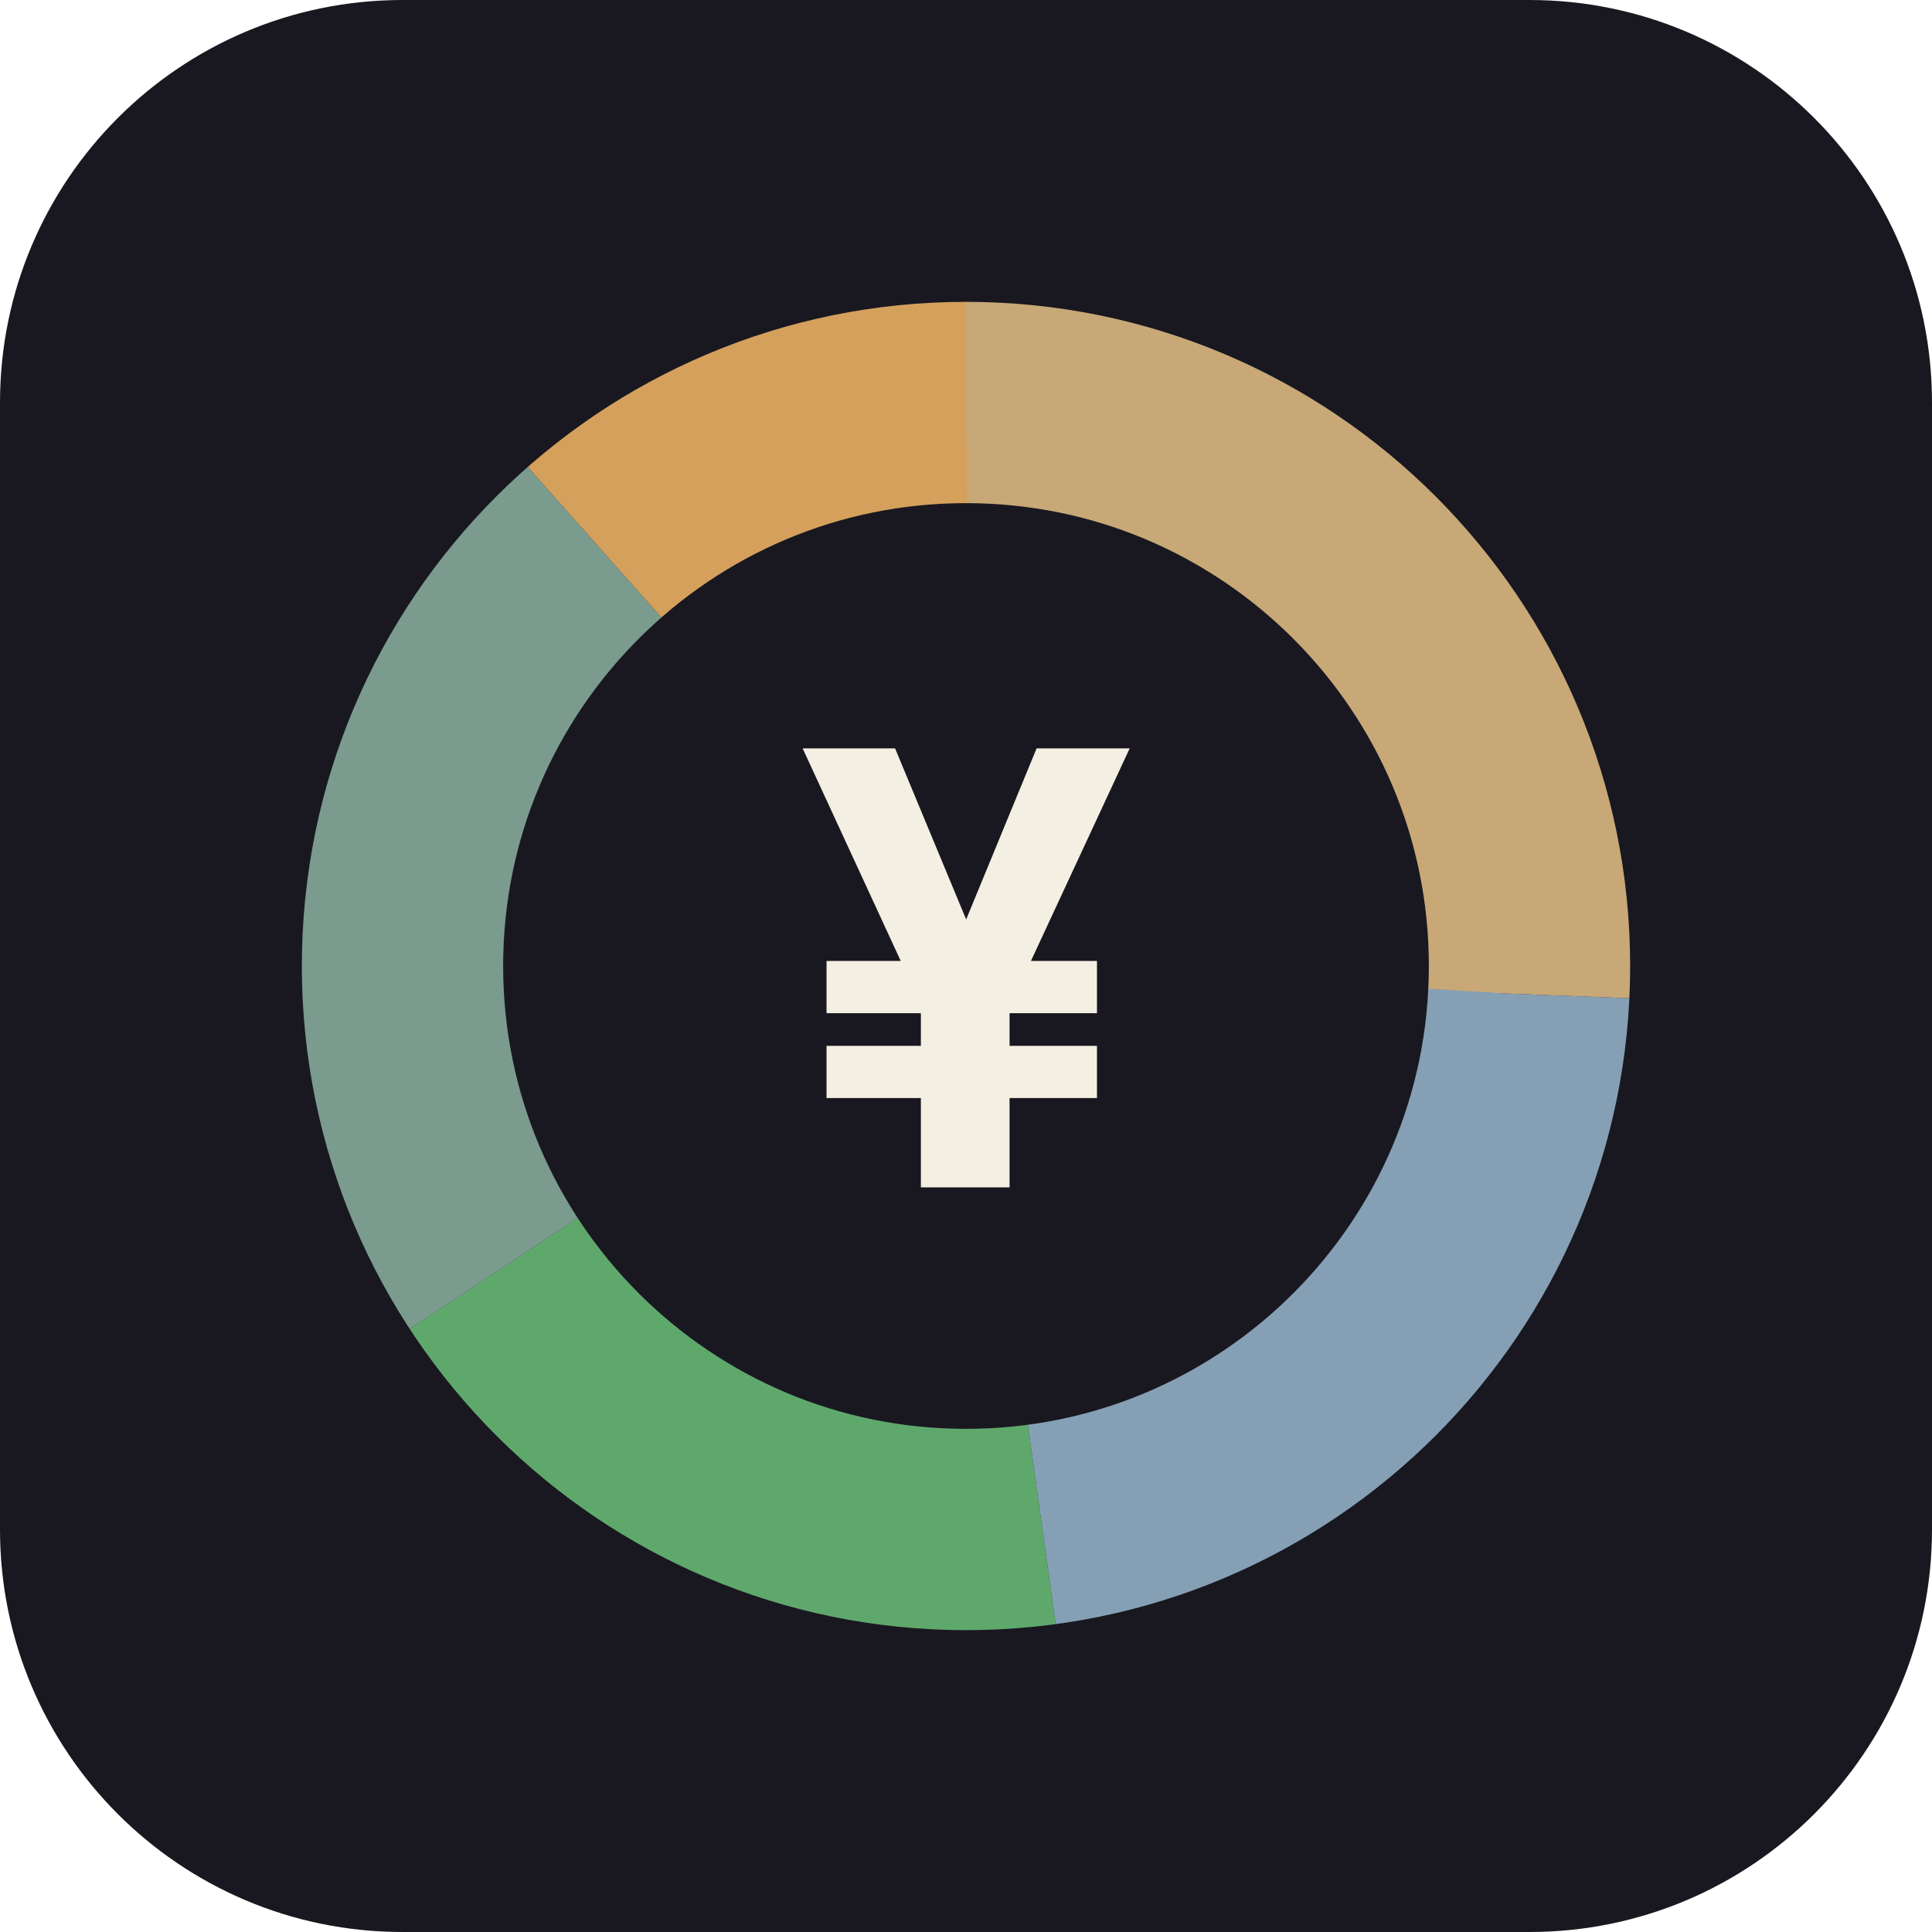
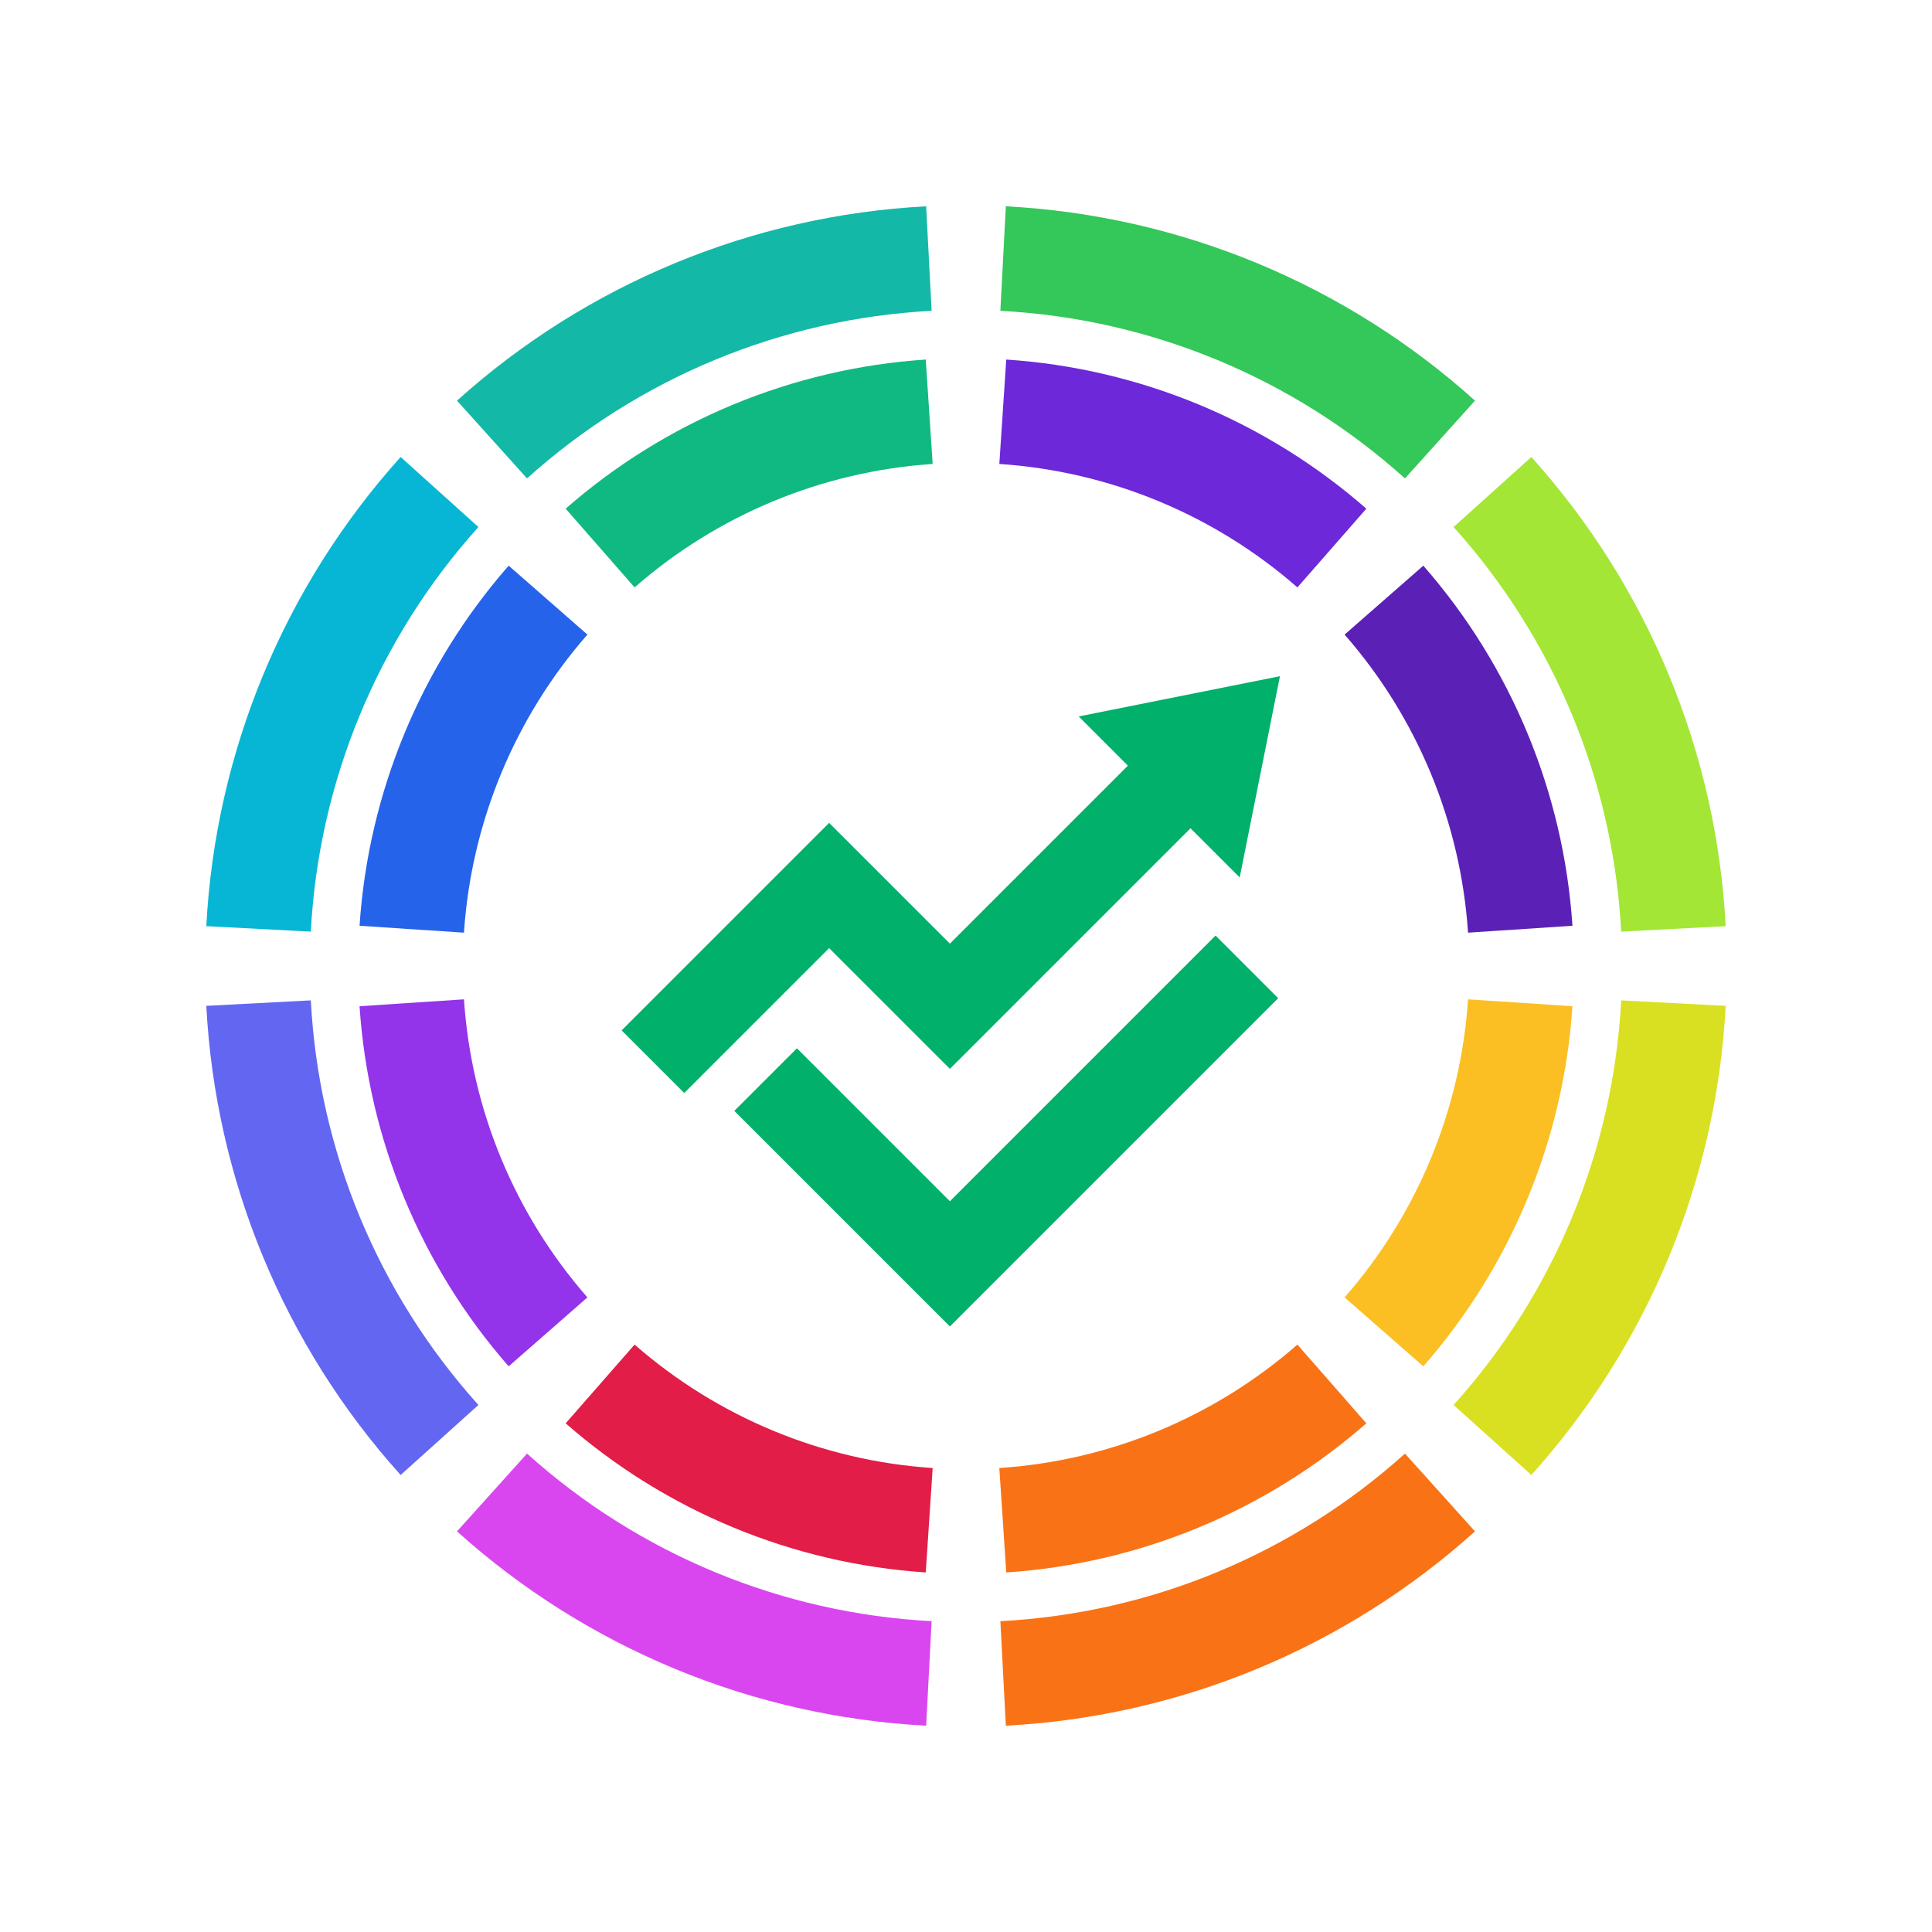
- <svg xmlns="http://www.w3.org/2000/svg" viewBox="0 0 48 48">
-   <rect width="48" height="48" rx="10" fill="#191820" />
-   <g transform="translate(24 24)">
-     <circle r="14" fill="none" stroke="#2d2c38" stroke-width="5" />
-     <circle r="14" fill="none" stroke="#c8a876" stroke-width="5" stroke-dasharray="22.7 87.96" transform="rotate(-90)" />
-     <circle r="14" fill="none" stroke="#85a0b4" stroke-width="5" stroke-dasharray="19.4 87.96" stroke-dashoffset="-22.7" transform="rotate(-90)" />
-     <circle r="14" fill="none" stroke="#5fa86c" stroke-width="5" stroke-dasharray="15.8 87.96" stroke-dashoffset="-42.1" transform="rotate(-90)" />
-     <circle r="14" fill="none" stroke="#7a9b8e" stroke-width="5" stroke-dasharray="20 87.96" stroke-dashoffset="-57.9" transform="rotate(-90)" />
-     <circle r="14" fill="none" stroke="#d4a05c" stroke-width="5" stroke-dasharray="10.2 87.96" stroke-dashoffset="-77.9" transform="rotate(-90)" />
-     <text y="5.5" text-anchor="middle" font-family="-apple-system,'Noto Sans SC',sans-serif" font-weight="700" font-size="15" fill="#f4efe3">¥</text>
+ <svg xmlns="http://www.w3.org/2000/svg" viewBox="0 0 240 240" width="240" height="240" fill="none">
+   <g stroke-width="13" stroke-linecap="butt">
+     <path d="M 124.61 32.12 A 88 88 0 0 1 178.88 54.6" stroke="#34C759" />
+     <path d="M 185.4 61.12 A 88 88 0 0 1 207.88 115.39" stroke="#A3E635" />
+     <path d="M 207.88 124.61 A 88 88 0 0 1 185.4 178.88" stroke="#D9E021" />
+     <path d="M 178.88 185.4 A 88 88 0 0 1 124.61 207.88" stroke="#F97316" />
+     <path d="M 115.39 207.88 A 88 88 0 0 1 61.12 185.4" stroke="#D946EF" />
+     <path d="M 54.6 178.88 A 88 88 0 0 1 32.12 124.61" stroke="#6366F1" />
+     <path d="M 32.12 115.39 A 88 88 0 0 1 54.6 61.12" stroke="#06B6D4" />
+     <path d="M 61.12 54.6 A 88 88 0 0 1 115.39 32.12" stroke="#14B8A6" />
  </g>
+   <g stroke-width="13" stroke-linecap="butt">
+     <path d="M 124.57 51.15 A 69 69 0 0 1 165.45 68.08" stroke="#6D28D9" />
+     <path d="M 171.92 74.55 A 69 69 0 0 1 188.85 115.43" stroke="#5B21B6" />
+     <path d="M 188.85 124.57 A 69 69 0 0 1 171.92 165.45" stroke="#FBBF24" />
+     <path d="M 165.45 171.92 A 69 69 0 0 1 124.57 188.85" stroke="#F97316" />
+     <path d="M 115.43 188.85 A 69 69 0 0 1 74.55 171.92" stroke="#E11D48" />
+     <path d="M 68.08 165.45 A 69 69 0 0 1 51.15 124.57" stroke="#9333EA" />
+     <path d="M 51.15 115.43 A 69 69 0 0 1 68.08 74.55" stroke="#2563EB" />
+     <path d="M 74.55 68.08 A 69 69 0 0 1 115.43 51.15" stroke="#10B981" />
+   </g>
+   <path d="M 85 128 L 103 110 L 118 125 L 148 95" stroke="#00B06B" stroke-width="11" stroke-linecap="square" stroke-linejoin="miter" />
+   <polygon points="159,84 134,89 154,109" fill="#00B06B" />
+   <path d="M 99 138 L 118 157 L 151 124" stroke="#00B06B" stroke-width="11" stroke-linecap="square" stroke-linejoin="miter" />
</svg>
